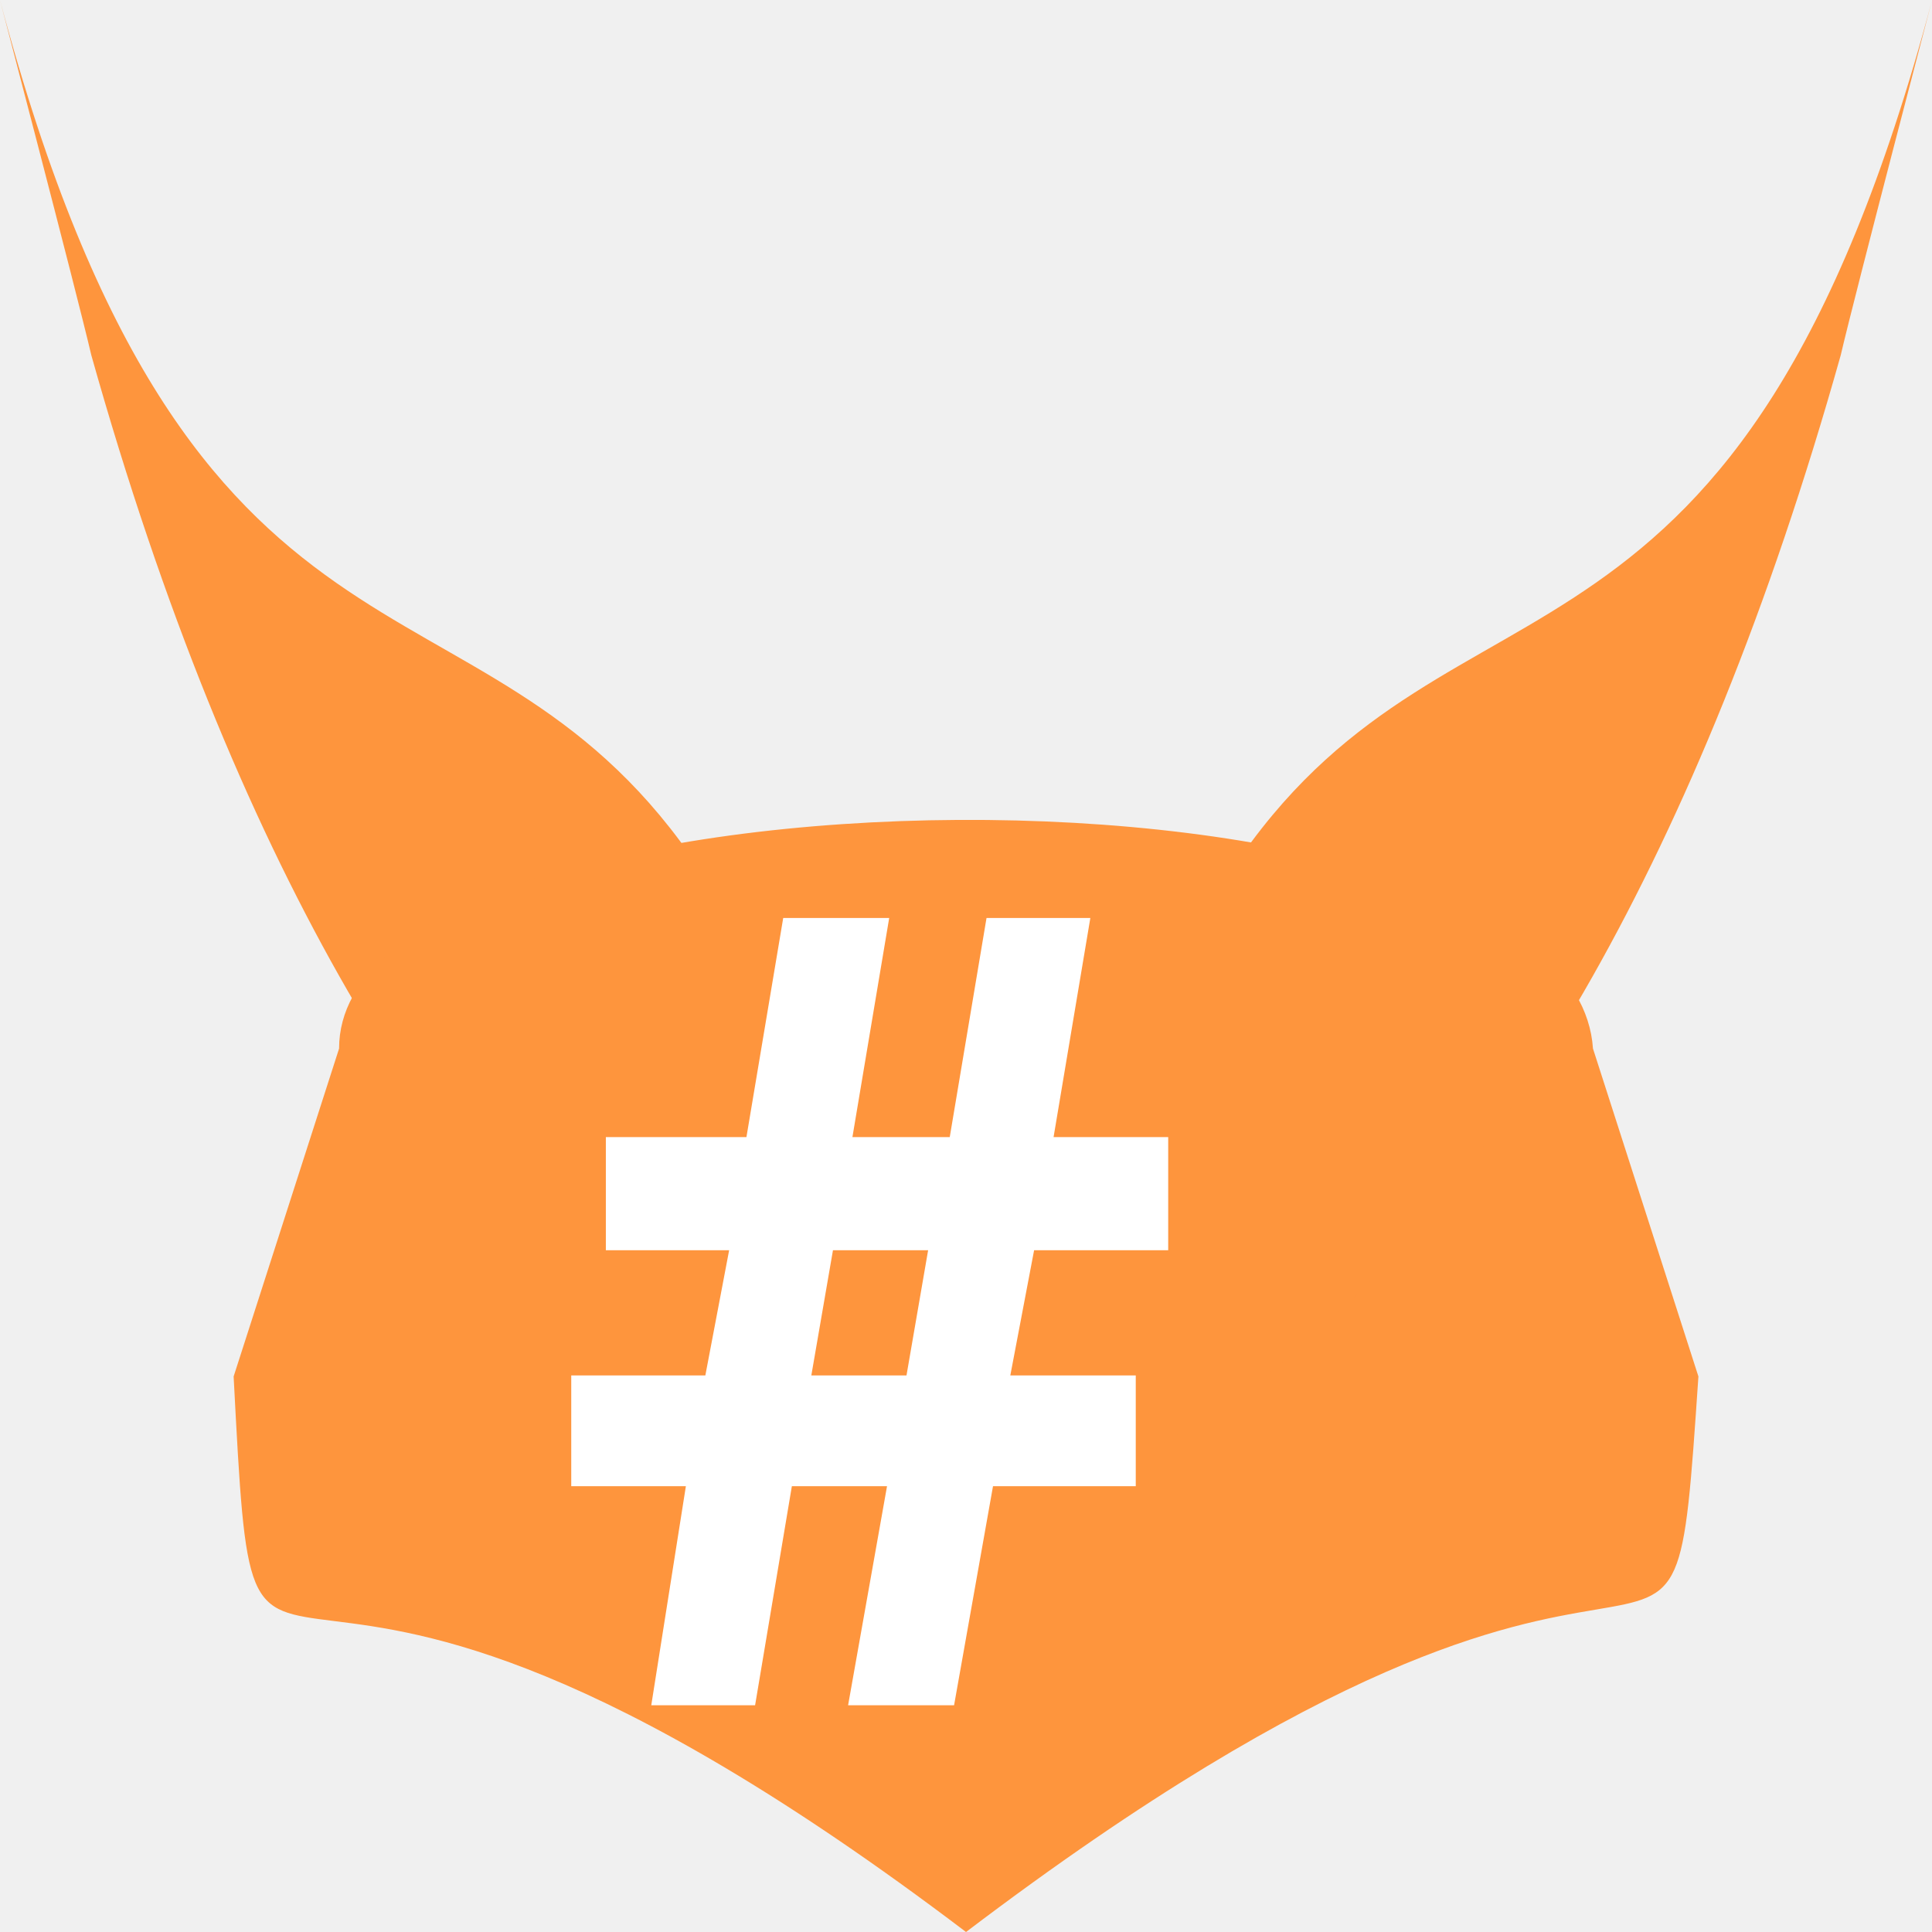
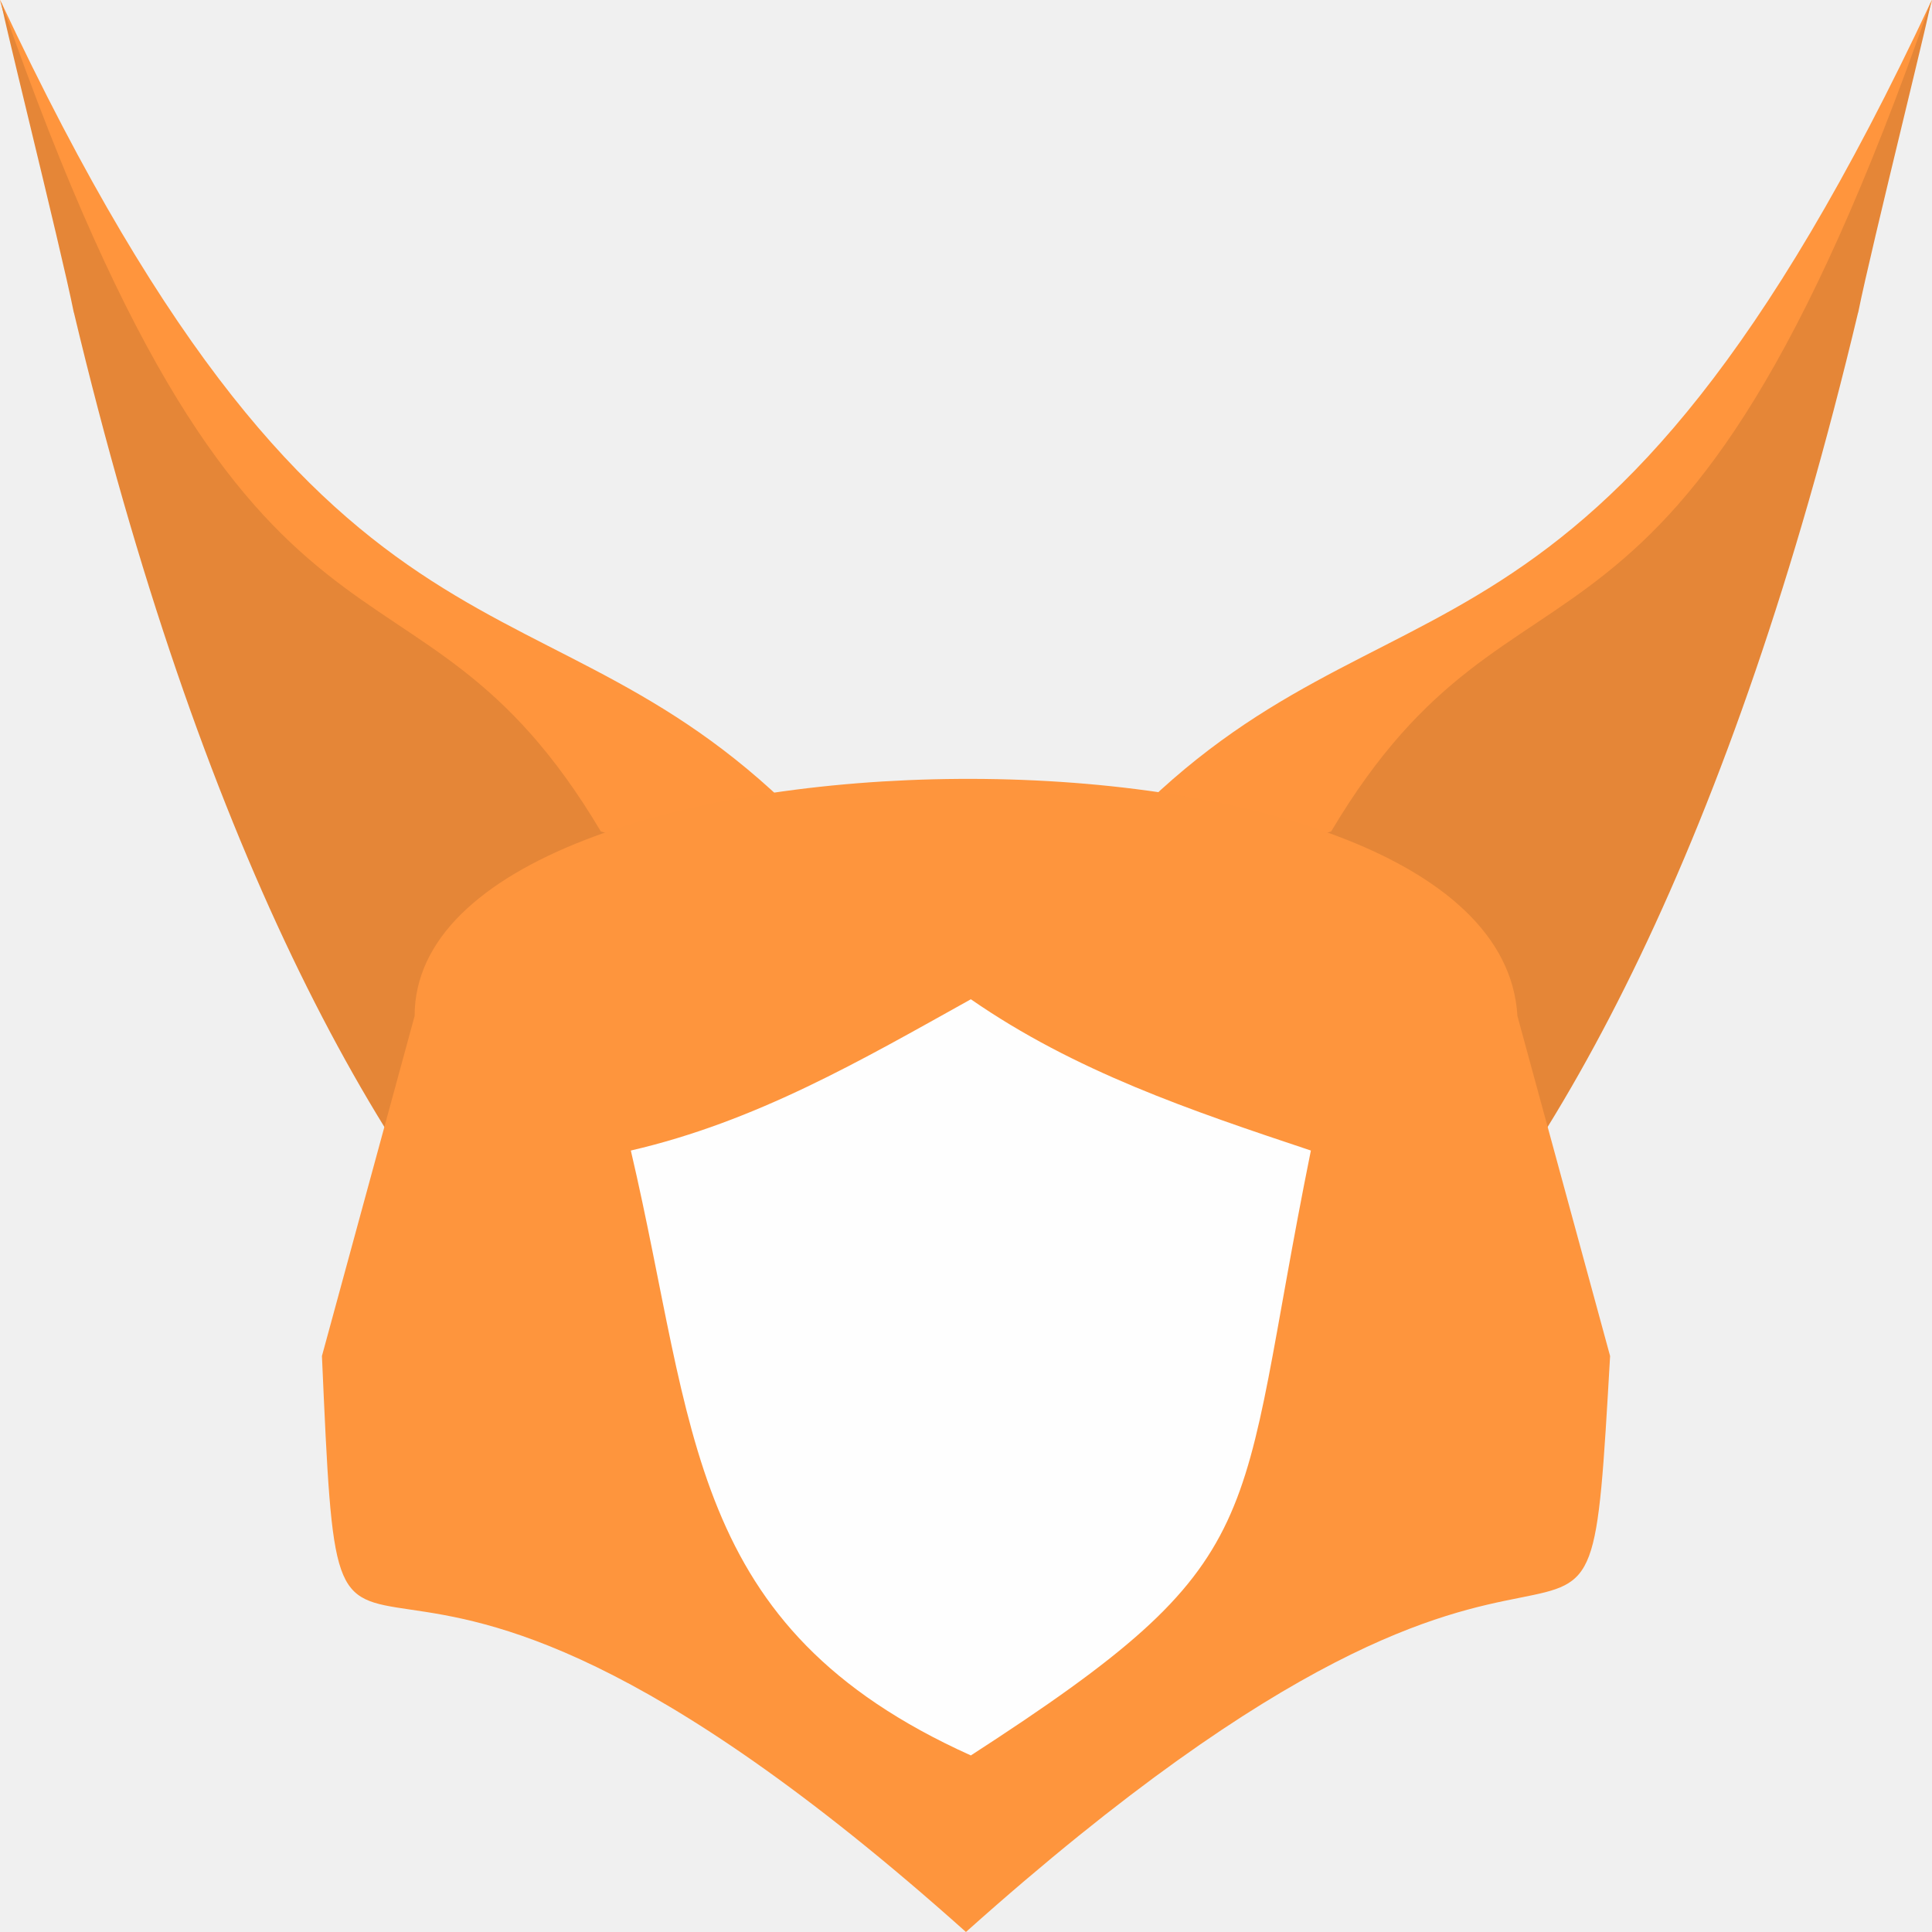
- <svg xmlns="http://www.w3.org/2000/svg" width="13.229mm" height="13.229mm" viewBox="0 0 13.229 13.229" version="1.1" id="svg950">
-   <defs id="defs944" />
-   <g id="layer1" transform="translate(-70.50457,-105.0164)">
-     <g id="g984" transform="matrix(0.5289424,0,0,0.532836,33.21172,49.0599)" style="fill:#000000;fill-opacity:1">
-       <g id="g997" style="fill:#000000;fill-opacity:1">
-         <path id="path1522" style="fill:#fe953d;fill-opacity:1;stroke:none;stroke-width:0.195;stroke-linejoin:bevel;stroke-miterlimit:4;stroke-dasharray:none;stroke-opacity:1" d="m 71.687,109.582 c -0.189,-0.806 -1.253,-4.83 -1.179,-4.551 2.486,9.26 6.132,7.012 8.936,10.981 18.136,4.178 -0.324,19.809 -7.757,-6.43 z" />
-         <path id="rect2270" style="fill:#fe953d;fill-opacity:1;fill-rule:evenodd;stroke:none;stroke-width:0.171;stroke-linejoin:bevel;stroke-miterlimit:4;stroke-dasharray:none;stroke-opacity:1" d="m 91.126,118.491 1.365,4.214 c -0.384,5.61 0,0 -9.481,7.139 -9.481,-7.139 -9.164,-1.136 -9.481,-7.139 l 1.365,-4.214 c 0,-3.828 15.96,-4.007 16.232,0 z" />
-         <path id="path935" style="fill:#fe953d;fill-opacity:1;stroke:none;stroke-width:0.195;stroke-linejoin:bevel;stroke-miterlimit:4;stroke-dasharray:none;stroke-opacity:1" d="m 94.333,109.582 c 0.189,-0.806 1.253,-4.83 1.179,-4.551 -2.486,9.26 -6.132,7.012 -8.936,10.981 -18.136,4.178 0.324,19.809 7.757,-6.43 z" />
+ <svg xmlns="http://www.w3.org/2000/svg" width="24" height="24" viewBox="0 0 24 24" version="1.1" id="svg4">
+   <defs id="defs8" />
+   <g id="g910" transform="matrix(1.271763,0,0,1.325117,-3.261154,-3.90141)">
+     <g id="g944" transform="matrix(1.3696,0,0,1.549771,-4.397358,-7.026153)">
+       <g id="g933">
+         <g id="g919" transform="translate(0.8494209)">
+           <path id="path915" style="fill:#ff953d;fill-opacity:1;stroke:none;stroke-width:0.101;stroke-linejoin:bevel;stroke-miterlimit:4;stroke-dasharray:none;stroke-opacity:1" d="m 16.932,9.093 c 0.196,-0.383 1.149,-2.786 1.076,-2.654 -2.411,4.369 -3.86,3.319 -5.761,4.991 -0.673,0.61 2.392,1.31 4.685,-2.337 z" />
+           <path id="path935" style="fill:#e58637;fill-opacity:1;stroke:none;stroke-width:0.095;stroke-linejoin:bevel;stroke-miterlimit:4;stroke-dasharray:none;stroke-opacity:1" d="m 17.486,8.324 c 0.092,-0.393 0.567,-1.998 0.513,-1.867 -1.831,4.451 -2.913,3.068 -4.272,5.006 -8.787,2.039 0.157,9.668 3.758,-3.138 z" />
+         </g>
+         <g id="g925" transform="matrix(-1,0,0,1,23.09532,0)">
+           <path id="path921" style="fill:#ff953d;fill-opacity:1;stroke:none;stroke-width:0.101;stroke-linejoin:bevel;stroke-miterlimit:4;stroke-dasharray:none;stroke-opacity:1" d="m 16.932,9.093 c 0.196,-0.383 1.149,-2.786 1.076,-2.654 -2.411,4.369 -3.86,3.319 -5.761,4.991 -0.673,0.61 2.392,1.31 4.685,-2.337 z" />
+           <path id="path923" style="fill:#e58637;fill-opacity:1;stroke:none;stroke-width:0.095;stroke-linejoin:bevel;stroke-miterlimit:4;stroke-dasharray:none;stroke-opacity:1" d="m 17.486,8.324 c 0.092,-0.393 0.567,-1.998 0.513,-1.867 -1.831,4.451 -2.913,3.068 -4.272,5.006 -8.787,2.039 0.157,9.668 3.758,-3.138 z" />
+         </g>
      </g>
+       <path id="rect2270" style="fill:#fe953d;fill-opacity:1;fill-rule:evenodd;stroke:none;stroke-width:0.083;stroke-linejoin:bevel;stroke-miterlimit:4;stroke-dasharray:none;stroke-opacity:1" d="m 15.905,12.579 0.661,2.057 c -0.186,2.738 0,0 -4.594,3.484 C 7.379,14.636 7.532,17.565 7.379,14.636 l 0.661,-2.057 c 0,-1.868 7.733,-1.956 7.865,0 z" />
+       <path id="rect898" style="fill:#fefefe;fill-opacity:1;fill-rule:nonzero;stroke-width:0.166;stroke-linejoin:bevel" d="m 9.582,13.393 c 0.897,-0.176 1.643,-0.546 2.425,-0.915 0.742,0.436 1.566,0.672 2.425,0.915 -0.55,2.305 -0.233,2.456 -2.425,3.659 -2.037,-0.778 -1.959,-1.973 -2.425,-3.659 z" />
    </g>
-     <text xml:space="preserve" style="font-size:7.176px;line-height:1.25;font-family:Roboto;-inkscape-font-specification:'Roboto, Normal';letter-spacing:0px;word-spacing:0px;fill:#ffffff;fill-opacity:1;stroke-width:1.196" x="78.357" y="110.605" id="text973" transform="scale(0.9478341,1.055037)">
-       <tspan id="tspan971" x="78.357" y="110.605" style="font-style:normal;font-variant:normal;font-weight:bold;font-stretch:normal;font-family:sans-serif;-inkscape-font-specification:sans-serif;fill:#ffffff;fill-opacity:1;stroke-width:1.196">#</tspan>
-     </text>
  </g>
+   <text xml:space="preserve" style="font-size:6px;line-height:1.25;font-family:Roboto;-inkscape-font-specification:'Roboto, Normal';letter-spacing:0px;word-spacing:0px" x="-15.881" y="0.073" id="text903">
+     <tspan id="tspan901" x="-15.881" y="0.073" />
+   </text>
</svg>
